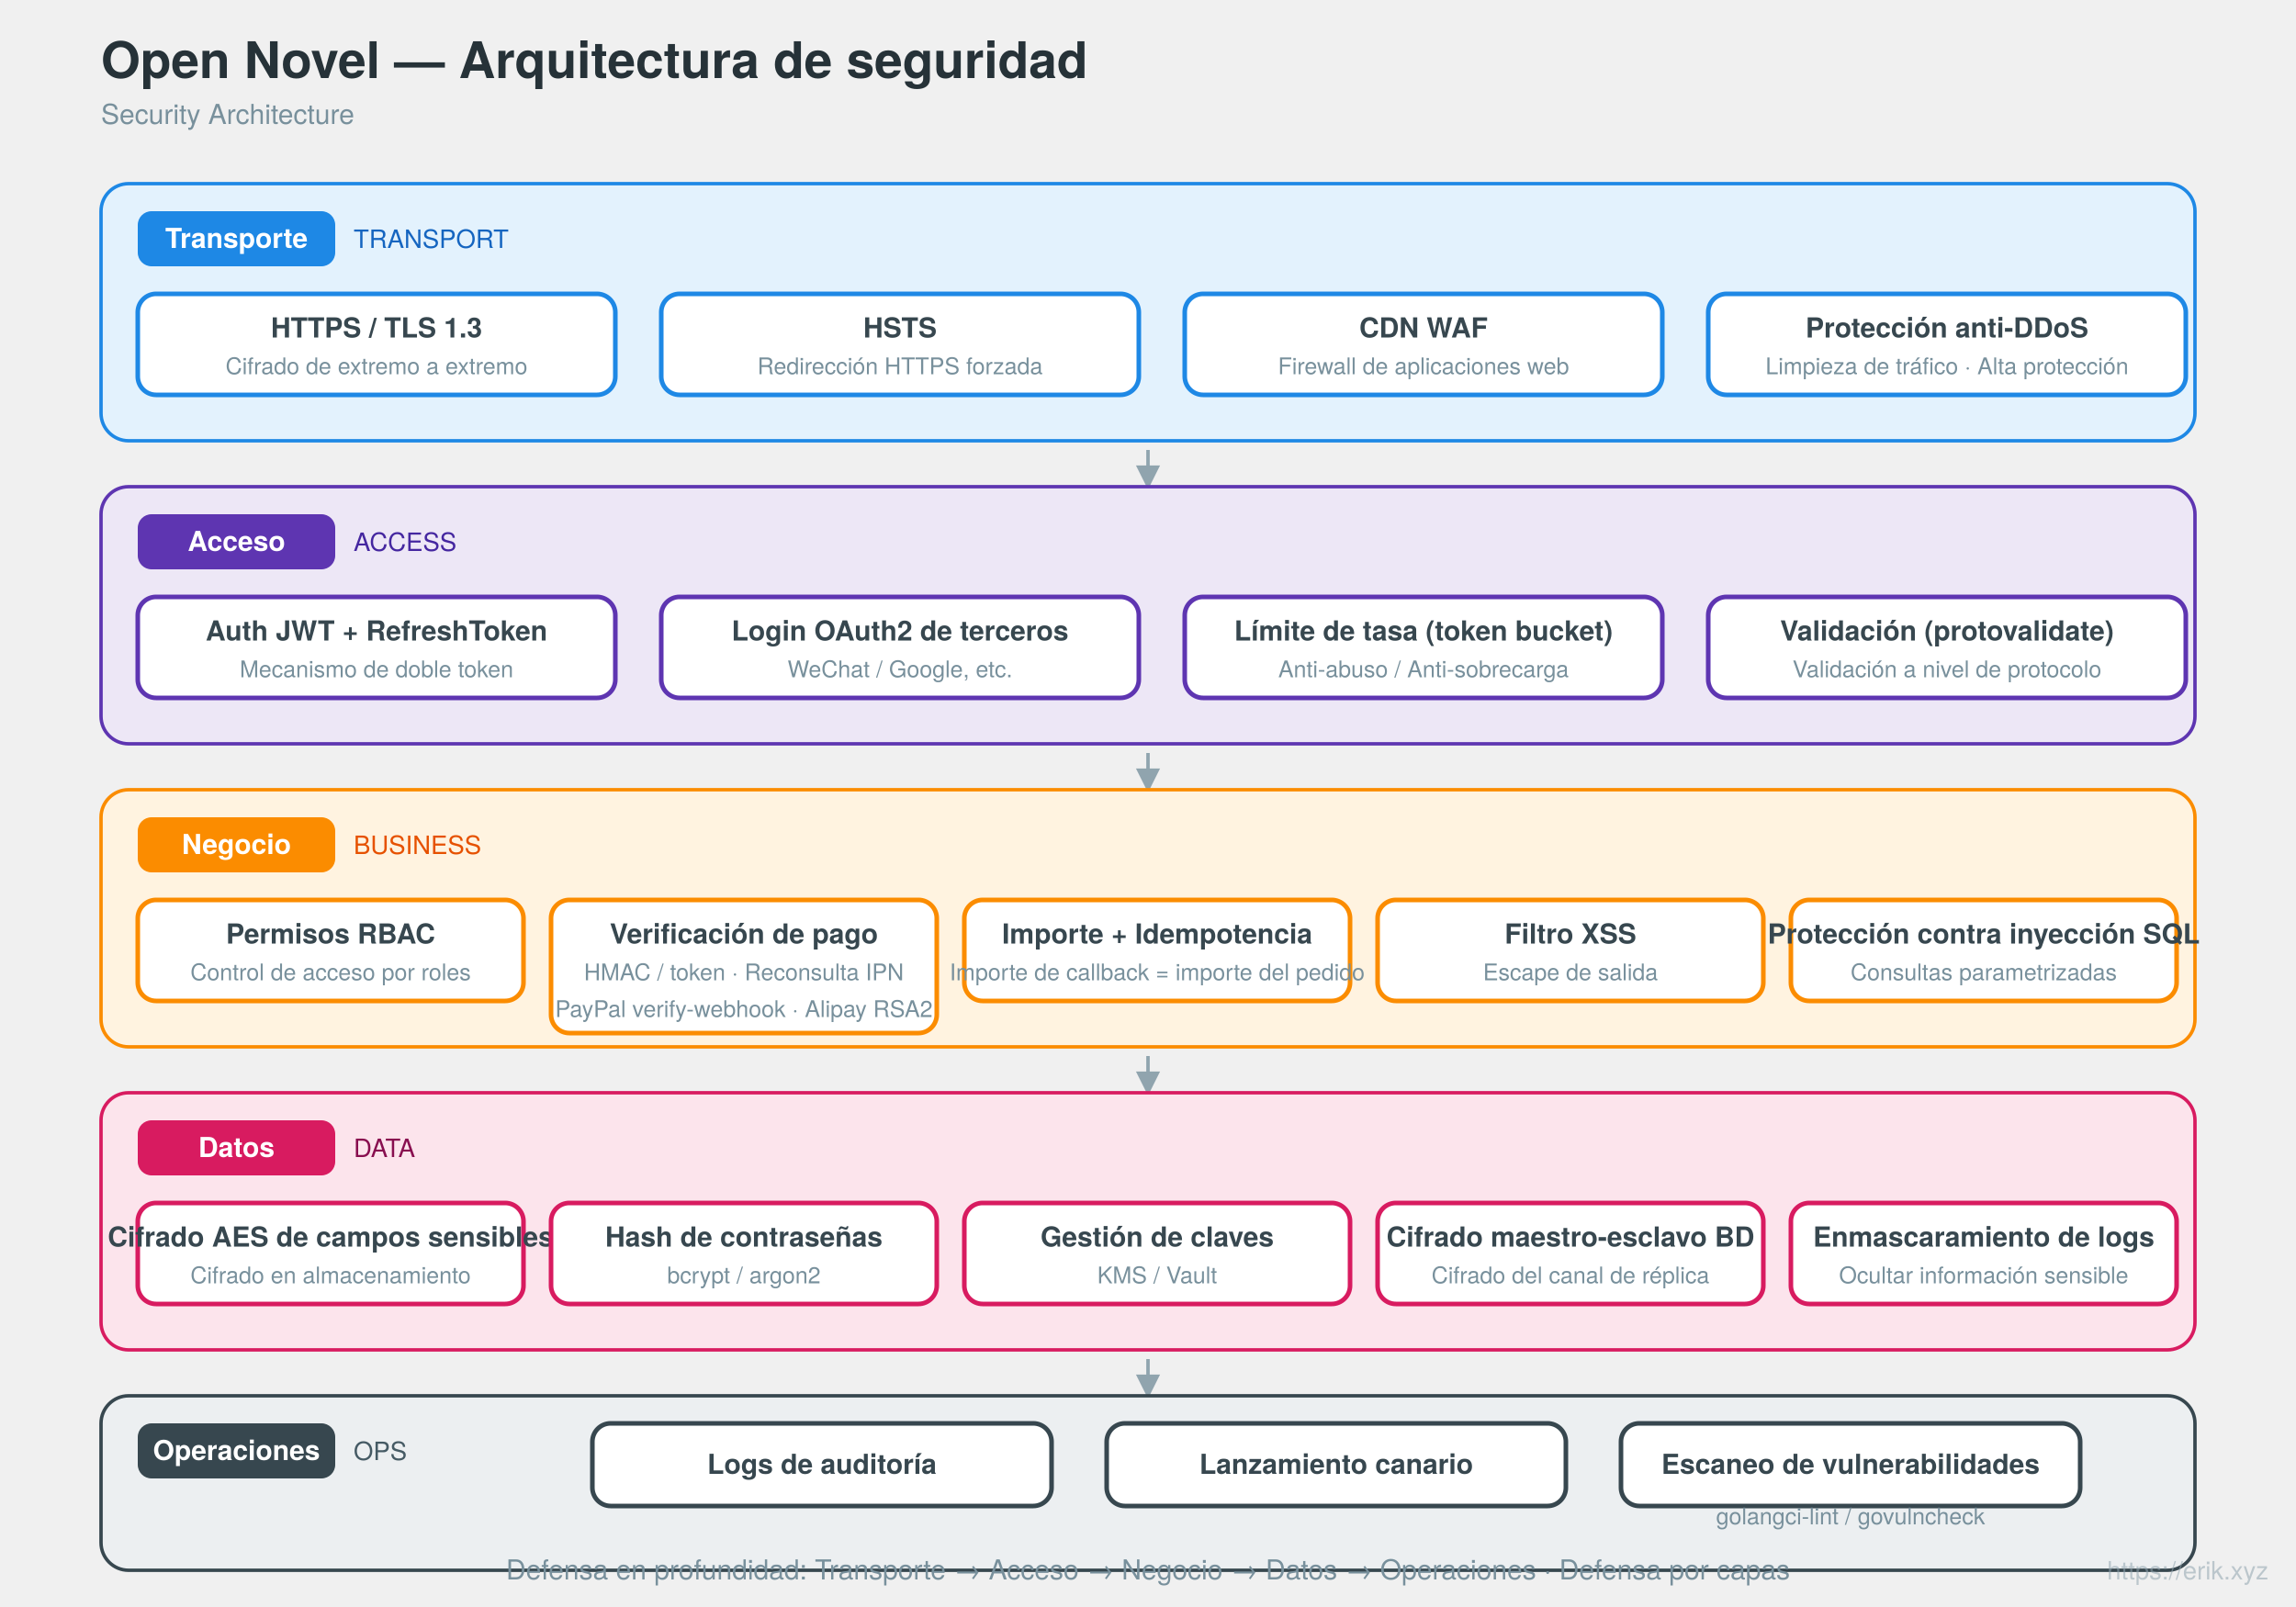
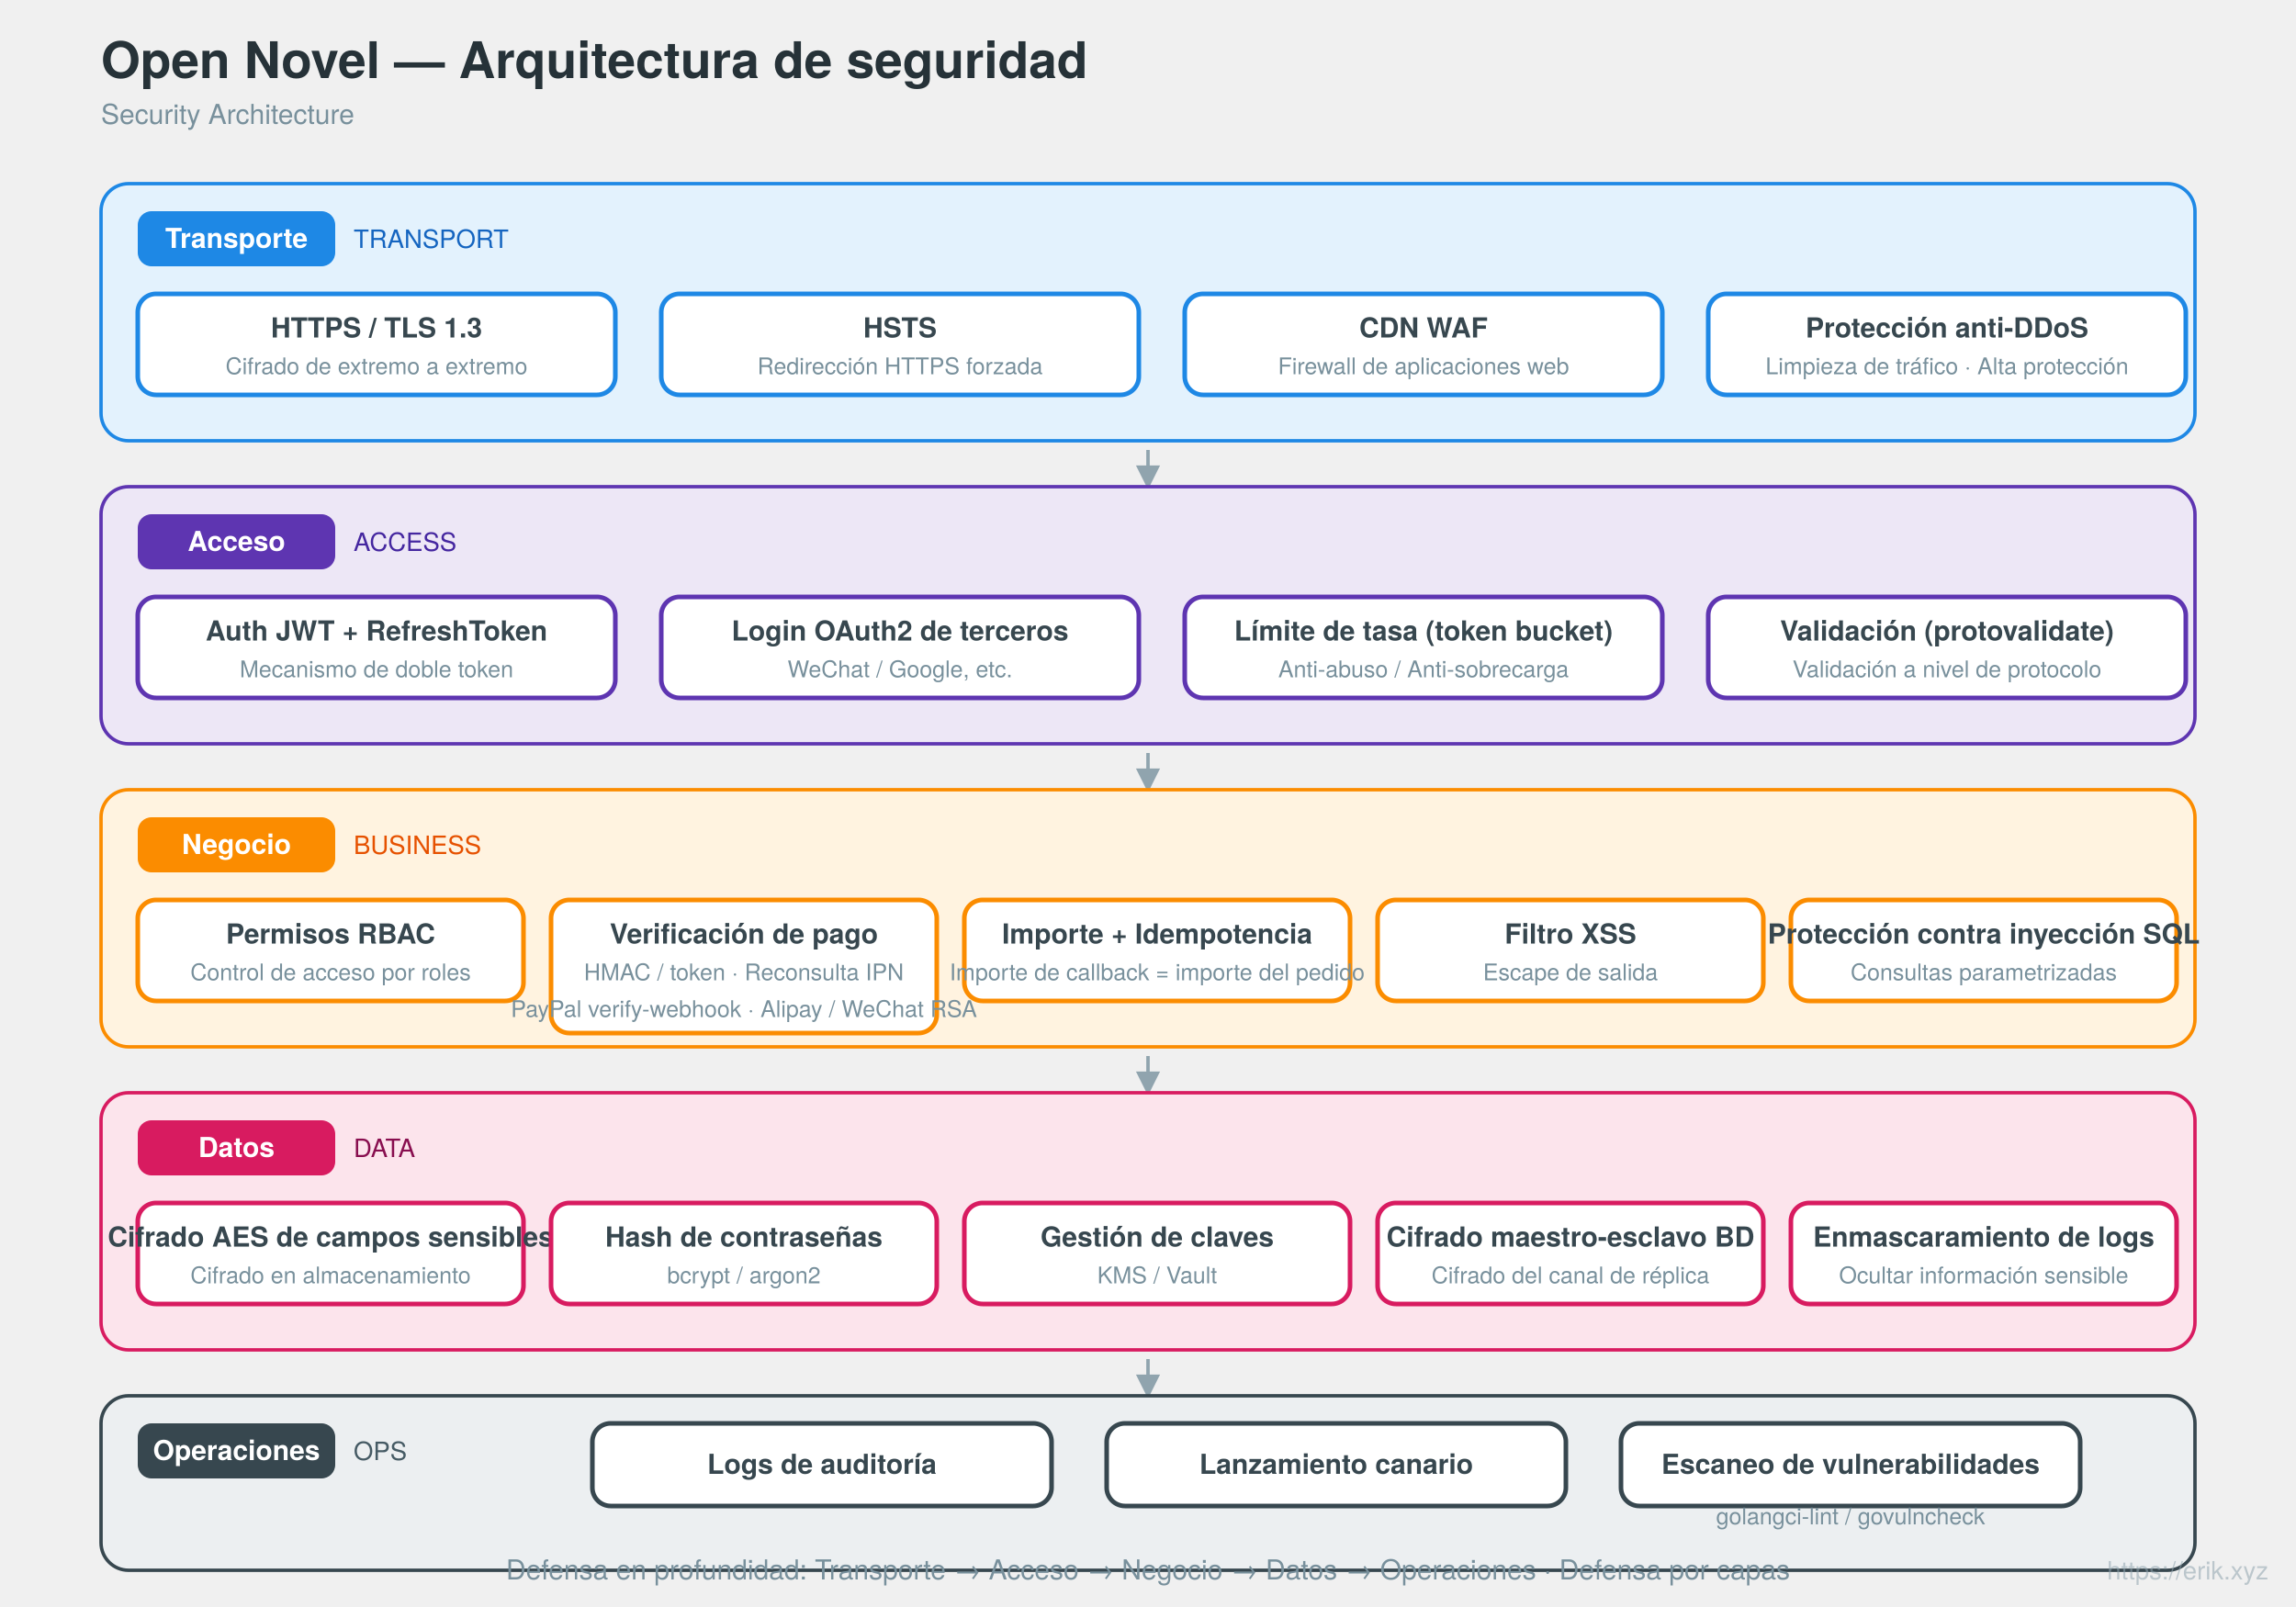
<svg xmlns="http://www.w3.org/2000/svg" width="1000" height="700" viewBox="0 0 1000 700" font-family="'PingFang SC','Microsoft YaHei','Helvetica Neue',sans-serif">
  <defs>
    <marker id="arrow" viewBox="0 0 10 10" refX="5" refY="5" markerWidth="7" markerHeight="7" orient="auto-start-reverse">
      <path d="M 0 0 L 10 5 L 0 10 z" fill="#90a4ae" />
    </marker>
  </defs>
  <text x="44" y="34" font-size="22" font-weight="700" fill="#263238">Open Novel — Arquitectura de seguridad</text>
  <text x="44" y="54" font-size="12" fill="#78909c">Security Architecture</text>
  <g>
    <rect x="44" y="80" width="912" height="112" rx="12" fill="#e3f2fd" stroke="#1e88e5" stroke-width="1.5" />
    <rect x="60" y="92" width="86" height="24" rx="6" fill="#1e88e5" />
    <text x="103" y="108" font-size="12" font-weight="600" fill="#ffffff" text-anchor="middle">Transporte</text>
    <text x="154" y="108" font-size="11" fill="#1565c0">TRANSPORT</text>
    <g>
      <rect x="60" y="128" width="208" height="44" rx="8" fill="#ffffff" stroke="#1e88e5" stroke-width="2" />
      <text x="164" y="147" font-size="12" font-weight="600" fill="#37474f" text-anchor="middle">HTTPS / TLS 1.3</text>
      <text x="164" y="163" font-size="10" fill="#78909c" text-anchor="middle">Cifrado de extremo a extremo</text>
    </g>
    <g>
      <rect x="288" y="128" width="208" height="44" rx="8" fill="#ffffff" stroke="#1e88e5" stroke-width="2" />
      <text x="392" y="147" font-size="12" font-weight="600" fill="#37474f" text-anchor="middle">HSTS</text>
      <text x="392" y="163" font-size="10" fill="#78909c" text-anchor="middle">Redirección HTTPS forzada</text>
    </g>
    <g>
      <rect x="516" y="128" width="208" height="44" rx="8" fill="#ffffff" stroke="#1e88e5" stroke-width="2" />
      <text x="620" y="147" font-size="12" font-weight="600" fill="#37474f" text-anchor="middle">CDN WAF</text>
      <text x="620" y="163" font-size="10" fill="#78909c" text-anchor="middle">Firewall de aplicaciones web</text>
    </g>
    <g>
      <rect x="744" y="128" width="208" height="44" rx="8" fill="#ffffff" stroke="#1e88e5" stroke-width="2" />
      <text x="848" y="147" font-size="12" font-weight="600" fill="#37474f" text-anchor="middle">Protección anti-DDoS</text>
      <text x="848" y="163" font-size="10" fill="#78909c" text-anchor="middle">Limpieza de tráfico · Alta protección</text>
    </g>
  </g>
  <line x1="500" y1="196" x2="500" y2="208" stroke="#90a4ae" stroke-width="1.5" marker-end="url(#arrow)" />
  <g>
    <rect x="44" y="212" width="912" height="112" rx="12" fill="#ede7f6" stroke="#5e35b1" stroke-width="1.5" />
    <rect x="60" y="224" width="86" height="24" rx="6" fill="#5e35b1" />
    <text x="103" y="240" font-size="12" font-weight="600" fill="#ffffff" text-anchor="middle">Acceso</text>
    <text x="154" y="240" font-size="11" fill="#4527a0">ACCESS</text>
    <g>
      <rect x="60" y="260" width="208" height="44" rx="8" fill="#ffffff" stroke="#5e35b1" stroke-width="2" />
      <text x="164" y="279" font-size="12" font-weight="600" fill="#37474f" text-anchor="middle">Auth JWT + RefreshToken</text>
      <text x="164" y="295" font-size="10" fill="#78909c" text-anchor="middle">Mecanismo de doble token</text>
    </g>
    <g>
      <rect x="288" y="260" width="208" height="44" rx="8" fill="#ffffff" stroke="#5e35b1" stroke-width="2" />
      <text x="392" y="279" font-size="12" font-weight="600" fill="#37474f" text-anchor="middle">Login OAuth2 de terceros</text>
      <text x="392" y="295" font-size="10" fill="#78909c" text-anchor="middle">WeChat / Google, etc.</text>
    </g>
    <g>
      <rect x="516" y="260" width="208" height="44" rx="8" fill="#ffffff" stroke="#5e35b1" stroke-width="2" />
      <text x="620" y="279" font-size="12" font-weight="600" fill="#37474f" text-anchor="middle">Límite de tasa (token bucket)</text>
      <text x="620" y="295" font-size="10" fill="#78909c" text-anchor="middle">Anti-abuso / Anti-sobrecarga</text>
    </g>
    <g>
      <rect x="744" y="260" width="208" height="44" rx="8" fill="#ffffff" stroke="#5e35b1" stroke-width="2" />
      <text x="848" y="279" font-size="12" font-weight="600" fill="#37474f" text-anchor="middle">Validación (protovalidate)</text>
      <text x="848" y="295" font-size="10" fill="#78909c" text-anchor="middle">Validación a nivel de protocolo</text>
    </g>
  </g>
  <line x1="500" y1="328" x2="500" y2="340" stroke="#90a4ae" stroke-width="1.5" marker-end="url(#arrow)" />
  <g>
    <rect x="44" y="344" width="912" height="112" rx="12" fill="#fff3e0" stroke="#fb8c00" stroke-width="1.5" />
    <rect x="60" y="356" width="86" height="24" rx="6" fill="#fb8c00" />
    <text x="103" y="372" font-size="12" font-weight="600" fill="#ffffff" text-anchor="middle">Negocio</text>
    <text x="154" y="372" font-size="11" fill="#e65100">BUSINESS</text>
    <g>
      <rect x="60" y="392" width="168" height="44" rx="8" fill="#ffffff" stroke="#fb8c00" stroke-width="2" />
      <text x="144" y="411" font-size="12" font-weight="600" fill="#37474f" text-anchor="middle">Permisos RBAC</text>
      <text x="144" y="427" font-size="10" fill="#78909c" text-anchor="middle">Control de acceso por roles</text>
    </g>
    <g>
      <rect x="240" y="392" width="168" height="58" rx="8" fill="#ffffff" stroke="#fb8c00" stroke-width="2" />
      <text x="324" y="411" font-size="12" font-weight="600" fill="#37474f" text-anchor="middle">Verificación de pago</text>
      <text x="324" y="427" font-size="10" fill="#78909c" text-anchor="middle">HMAC / token · Reconsulta IPN</text>
-       <text x="324" y="443" font-size="10" fill="#78909c" text-anchor="middle">PayPal verify-webhook · Alipay RSA2</text>
+       <text x="324" y="443" font-size="10" fill="#78909c" text-anchor="middle">PayPal verify-webhook · Alipay / WeChat RSA</text>
    </g>
    <g>
      <rect x="420" y="392" width="168" height="44" rx="8" fill="#ffffff" stroke="#fb8c00" stroke-width="2" />
      <text x="504" y="411" font-size="12" font-weight="600" fill="#37474f" text-anchor="middle">Importe + Idempotencia</text>
      <text x="504" y="427" font-size="10" fill="#78909c" text-anchor="middle">Importe de callback = importe del pedido</text>
    </g>
    <g>
      <rect x="600" y="392" width="168" height="44" rx="8" fill="#ffffff" stroke="#fb8c00" stroke-width="2" />
      <text x="684" y="411" font-size="12" font-weight="600" fill="#37474f" text-anchor="middle">Filtro XSS</text>
      <text x="684" y="427" font-size="10" fill="#78909c" text-anchor="middle">Escape de salida</text>
    </g>
    <g>
      <rect x="780" y="392" width="168" height="44" rx="8" fill="#ffffff" stroke="#fb8c00" stroke-width="2" />
      <text x="864" y="411" font-size="12" font-weight="600" fill="#37474f" text-anchor="middle">Protección contra inyección SQL</text>
      <text x="864" y="427" font-size="10" fill="#78909c" text-anchor="middle">Consultas parametrizadas</text>
    </g>
  </g>
  <line x1="500" y1="460" x2="500" y2="472" stroke="#90a4ae" stroke-width="1.5" marker-end="url(#arrow)" />
  <g>
    <rect x="44" y="476" width="912" height="112" rx="12" fill="#fce4ec" stroke="#d81b60" stroke-width="1.5" />
    <rect x="60" y="488" width="86" height="24" rx="6" fill="#d81b60" />
    <text x="103" y="504" font-size="12" font-weight="600" fill="#ffffff" text-anchor="middle">Datos</text>
    <text x="154" y="504" font-size="11" fill="#880e4f">DATA</text>
    <g>
      <rect x="60" y="524" width="168" height="44" rx="8" fill="#ffffff" stroke="#d81b60" stroke-width="2" />
      <text x="144" y="543" font-size="12" font-weight="600" fill="#37474f" text-anchor="middle">Cifrado AES de campos sensibles</text>
      <text x="144" y="559" font-size="10" fill="#78909c" text-anchor="middle">Cifrado en almacenamiento</text>
    </g>
    <g>
      <rect x="240" y="524" width="168" height="44" rx="8" fill="#ffffff" stroke="#d81b60" stroke-width="2" />
      <text x="324" y="543" font-size="12" font-weight="600" fill="#37474f" text-anchor="middle">Hash de contraseñas</text>
      <text x="324" y="559" font-size="10" fill="#78909c" text-anchor="middle">bcrypt / argon2</text>
    </g>
    <g>
      <rect x="420" y="524" width="168" height="44" rx="8" fill="#ffffff" stroke="#d81b60" stroke-width="2" />
      <text x="504" y="543" font-size="12" font-weight="600" fill="#37474f" text-anchor="middle">Gestión de claves</text>
      <text x="504" y="559" font-size="10" fill="#78909c" text-anchor="middle">KMS / Vault</text>
    </g>
    <g>
      <rect x="600" y="524" width="168" height="44" rx="8" fill="#ffffff" stroke="#d81b60" stroke-width="2" />
      <text x="684" y="543" font-size="12" font-weight="600" fill="#37474f" text-anchor="middle">Cifrado maestro-esclavo BD</text>
      <text x="684" y="559" font-size="10" fill="#78909c" text-anchor="middle">Cifrado del canal de réplica</text>
    </g>
    <g>
      <rect x="780" y="524" width="168" height="44" rx="8" fill="#ffffff" stroke="#d81b60" stroke-width="2" />
      <text x="864" y="543" font-size="12" font-weight="600" fill="#37474f" text-anchor="middle">Enmascaramiento de logs</text>
      <text x="864" y="559" font-size="10" fill="#78909c" text-anchor="middle">Ocultar información sensible</text>
    </g>
  </g>
  <line x1="500" y1="592" x2="500" y2="604" stroke="#90a4ae" stroke-width="1.5" marker-end="url(#arrow)" />
  <g>
    <rect x="44" y="608" width="912" height="76" rx="12" fill="#eceff1" stroke="#37474f" stroke-width="1.5" />
    <rect x="60" y="620" width="86" height="24" rx="6" fill="#37474f" />
    <text x="103" y="636" font-size="12" font-weight="600" fill="#ffffff" text-anchor="middle">Operaciones</text>
    <text x="154" y="636" font-size="11" fill="#455a64">OPS</text>
    <g>
      <rect x="258" y="620" width="200" height="36" rx="8" fill="#ffffff" stroke="#37474f" stroke-width="2" />
      <text x="358" y="642" font-size="12" font-weight="600" fill="#37474f" text-anchor="middle">Logs de auditoría</text>
    </g>
    <g>
      <rect x="482" y="620" width="200" height="36" rx="8" fill="#ffffff" stroke="#37474f" stroke-width="2" />
      <text x="582" y="642" font-size="12" font-weight="600" fill="#37474f" text-anchor="middle">Lanzamiento canario</text>
    </g>
    <g>
      <rect x="706" y="620" width="200" height="36" rx="8" fill="#ffffff" stroke="#37474f" stroke-width="2" />
      <text x="806" y="642" font-size="12" font-weight="600" fill="#37474f" text-anchor="middle">Escaneo de vulnerabilidades</text>
    </g>
    <text x="806" y="664" font-size="10" fill="#78909c" text-anchor="middle">golangci-lint / govulncheck</text>
  </g>
  <text x="500" y="688" font-size="12" fill="#78909c" text-anchor="middle">Defensa en profundidad: Transporte → Acceso → Negocio → Datos → Operaciones · Defensa por capas</text>
  <text x="988" y="688" font-size="11" fill="#90a4ae" opacity="0.55" text-anchor="end">https://erik.xyz</text>
</svg>
